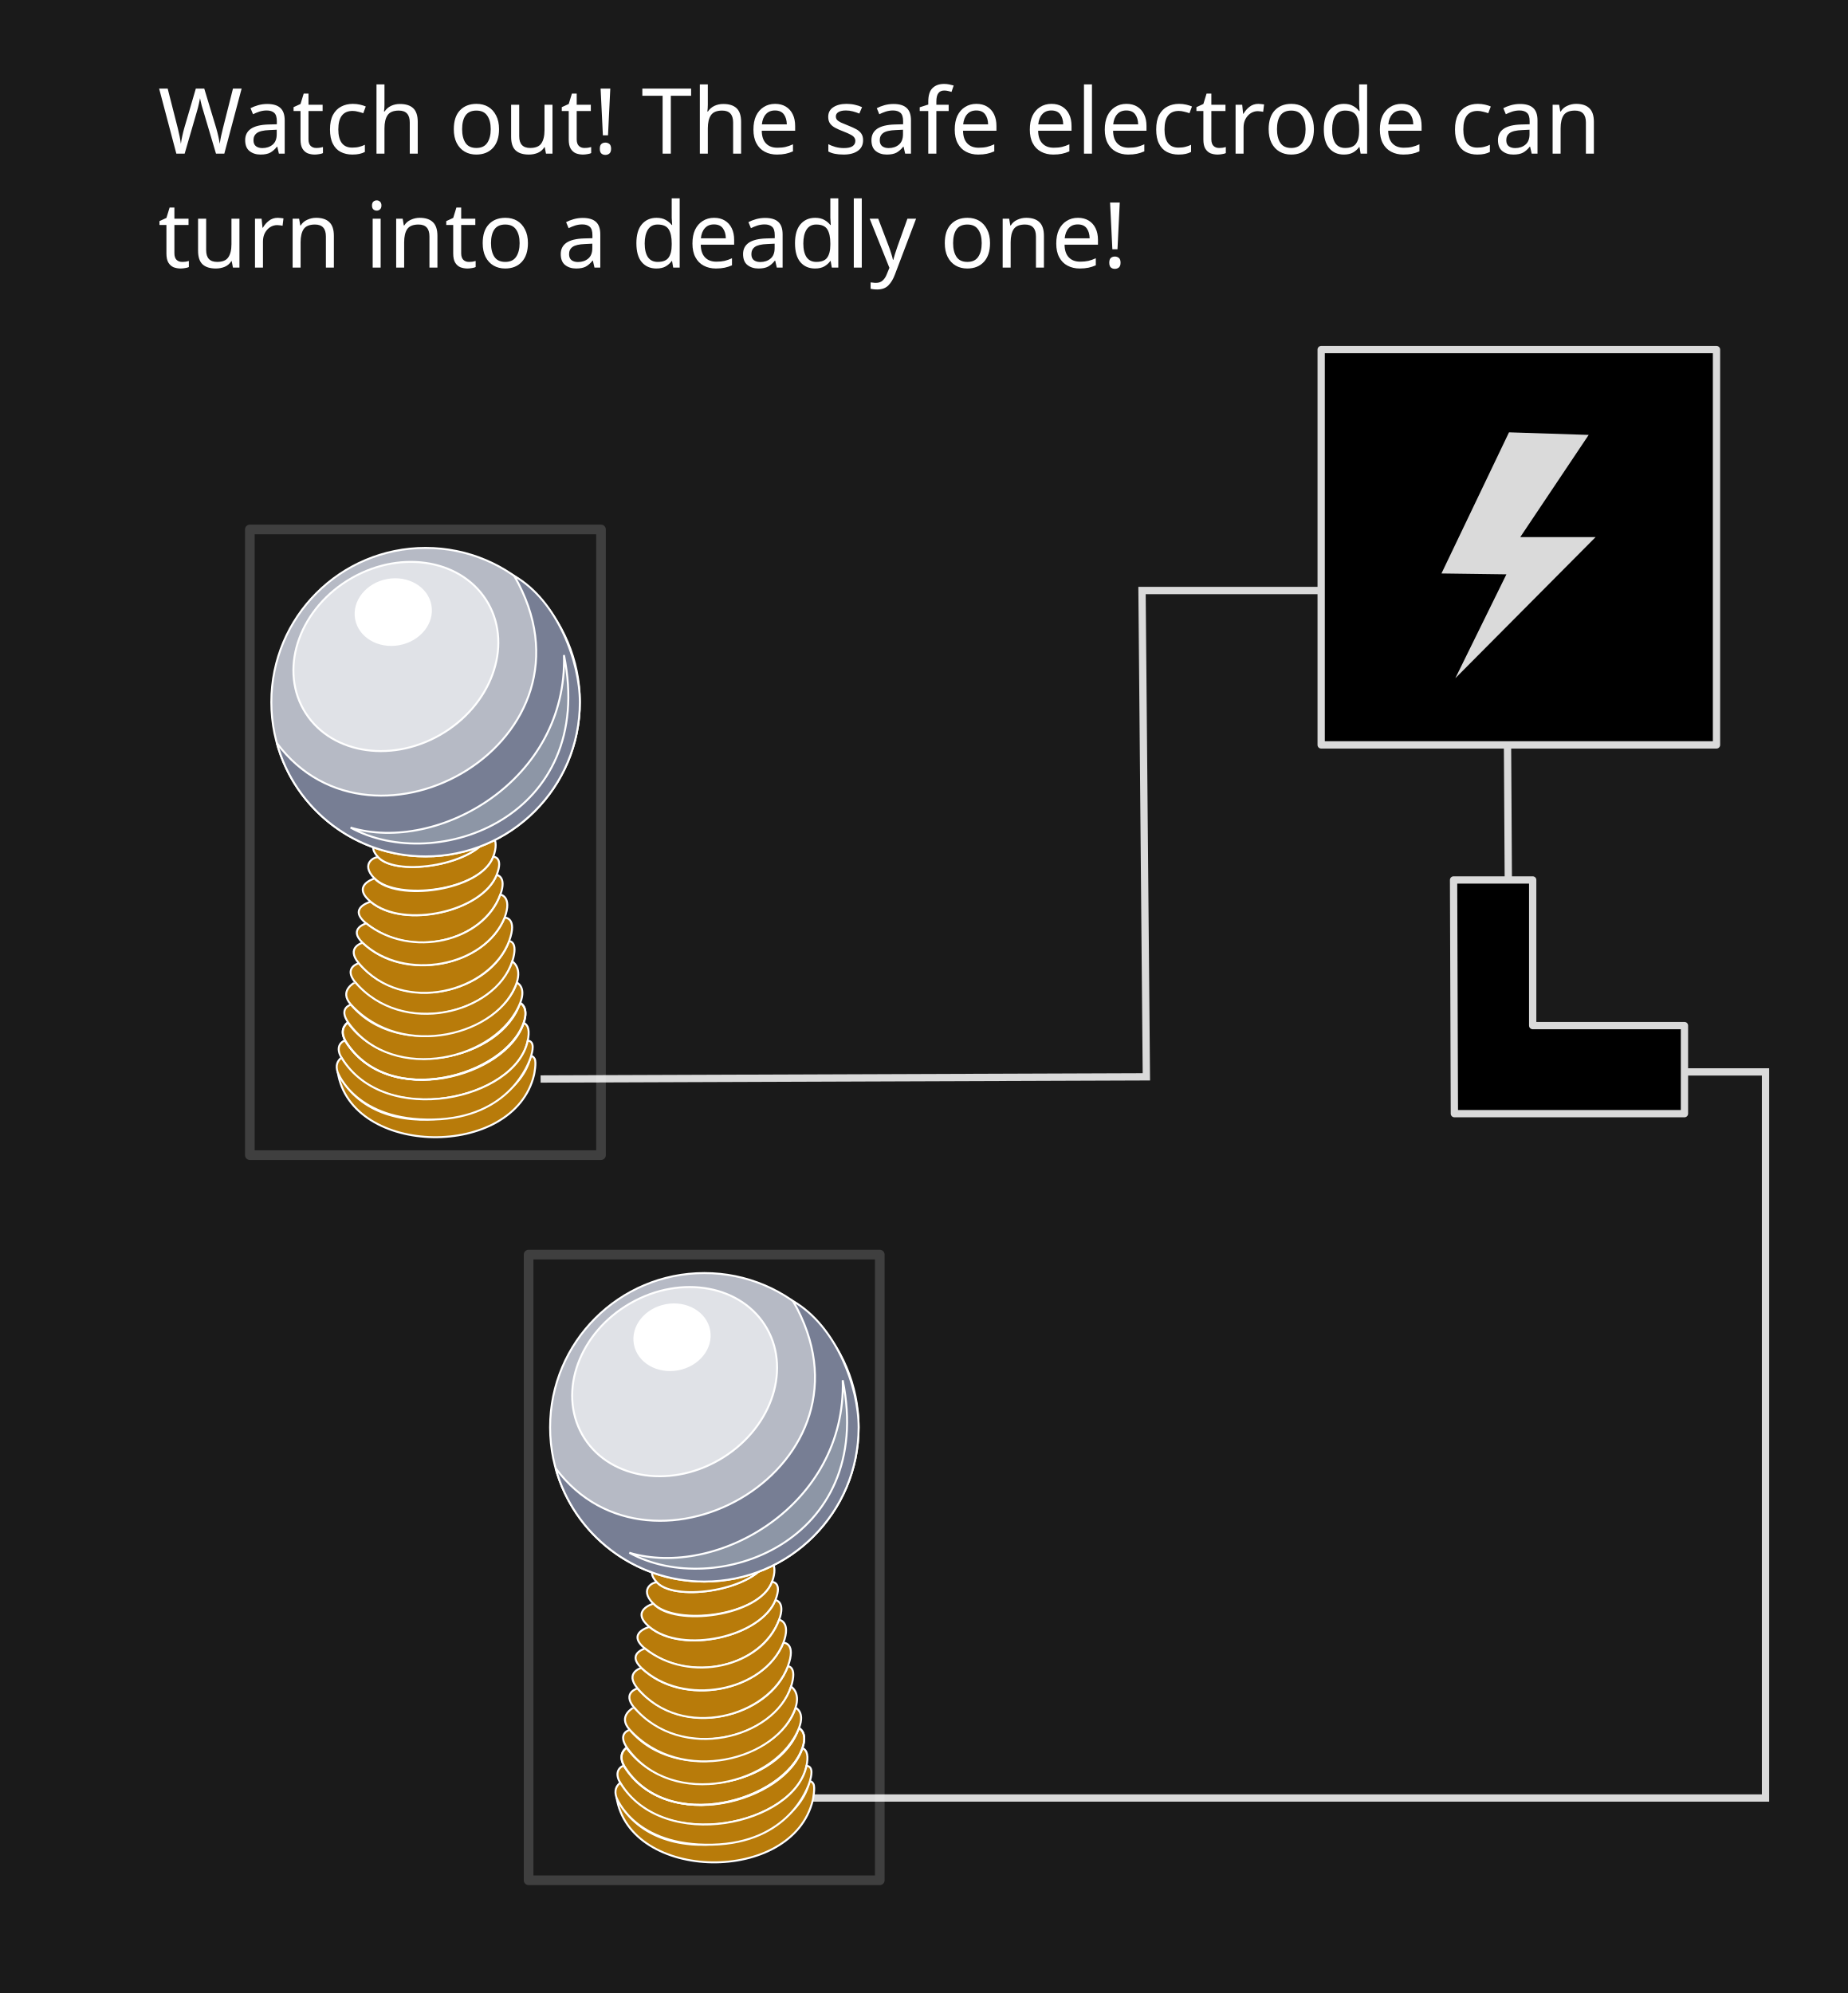
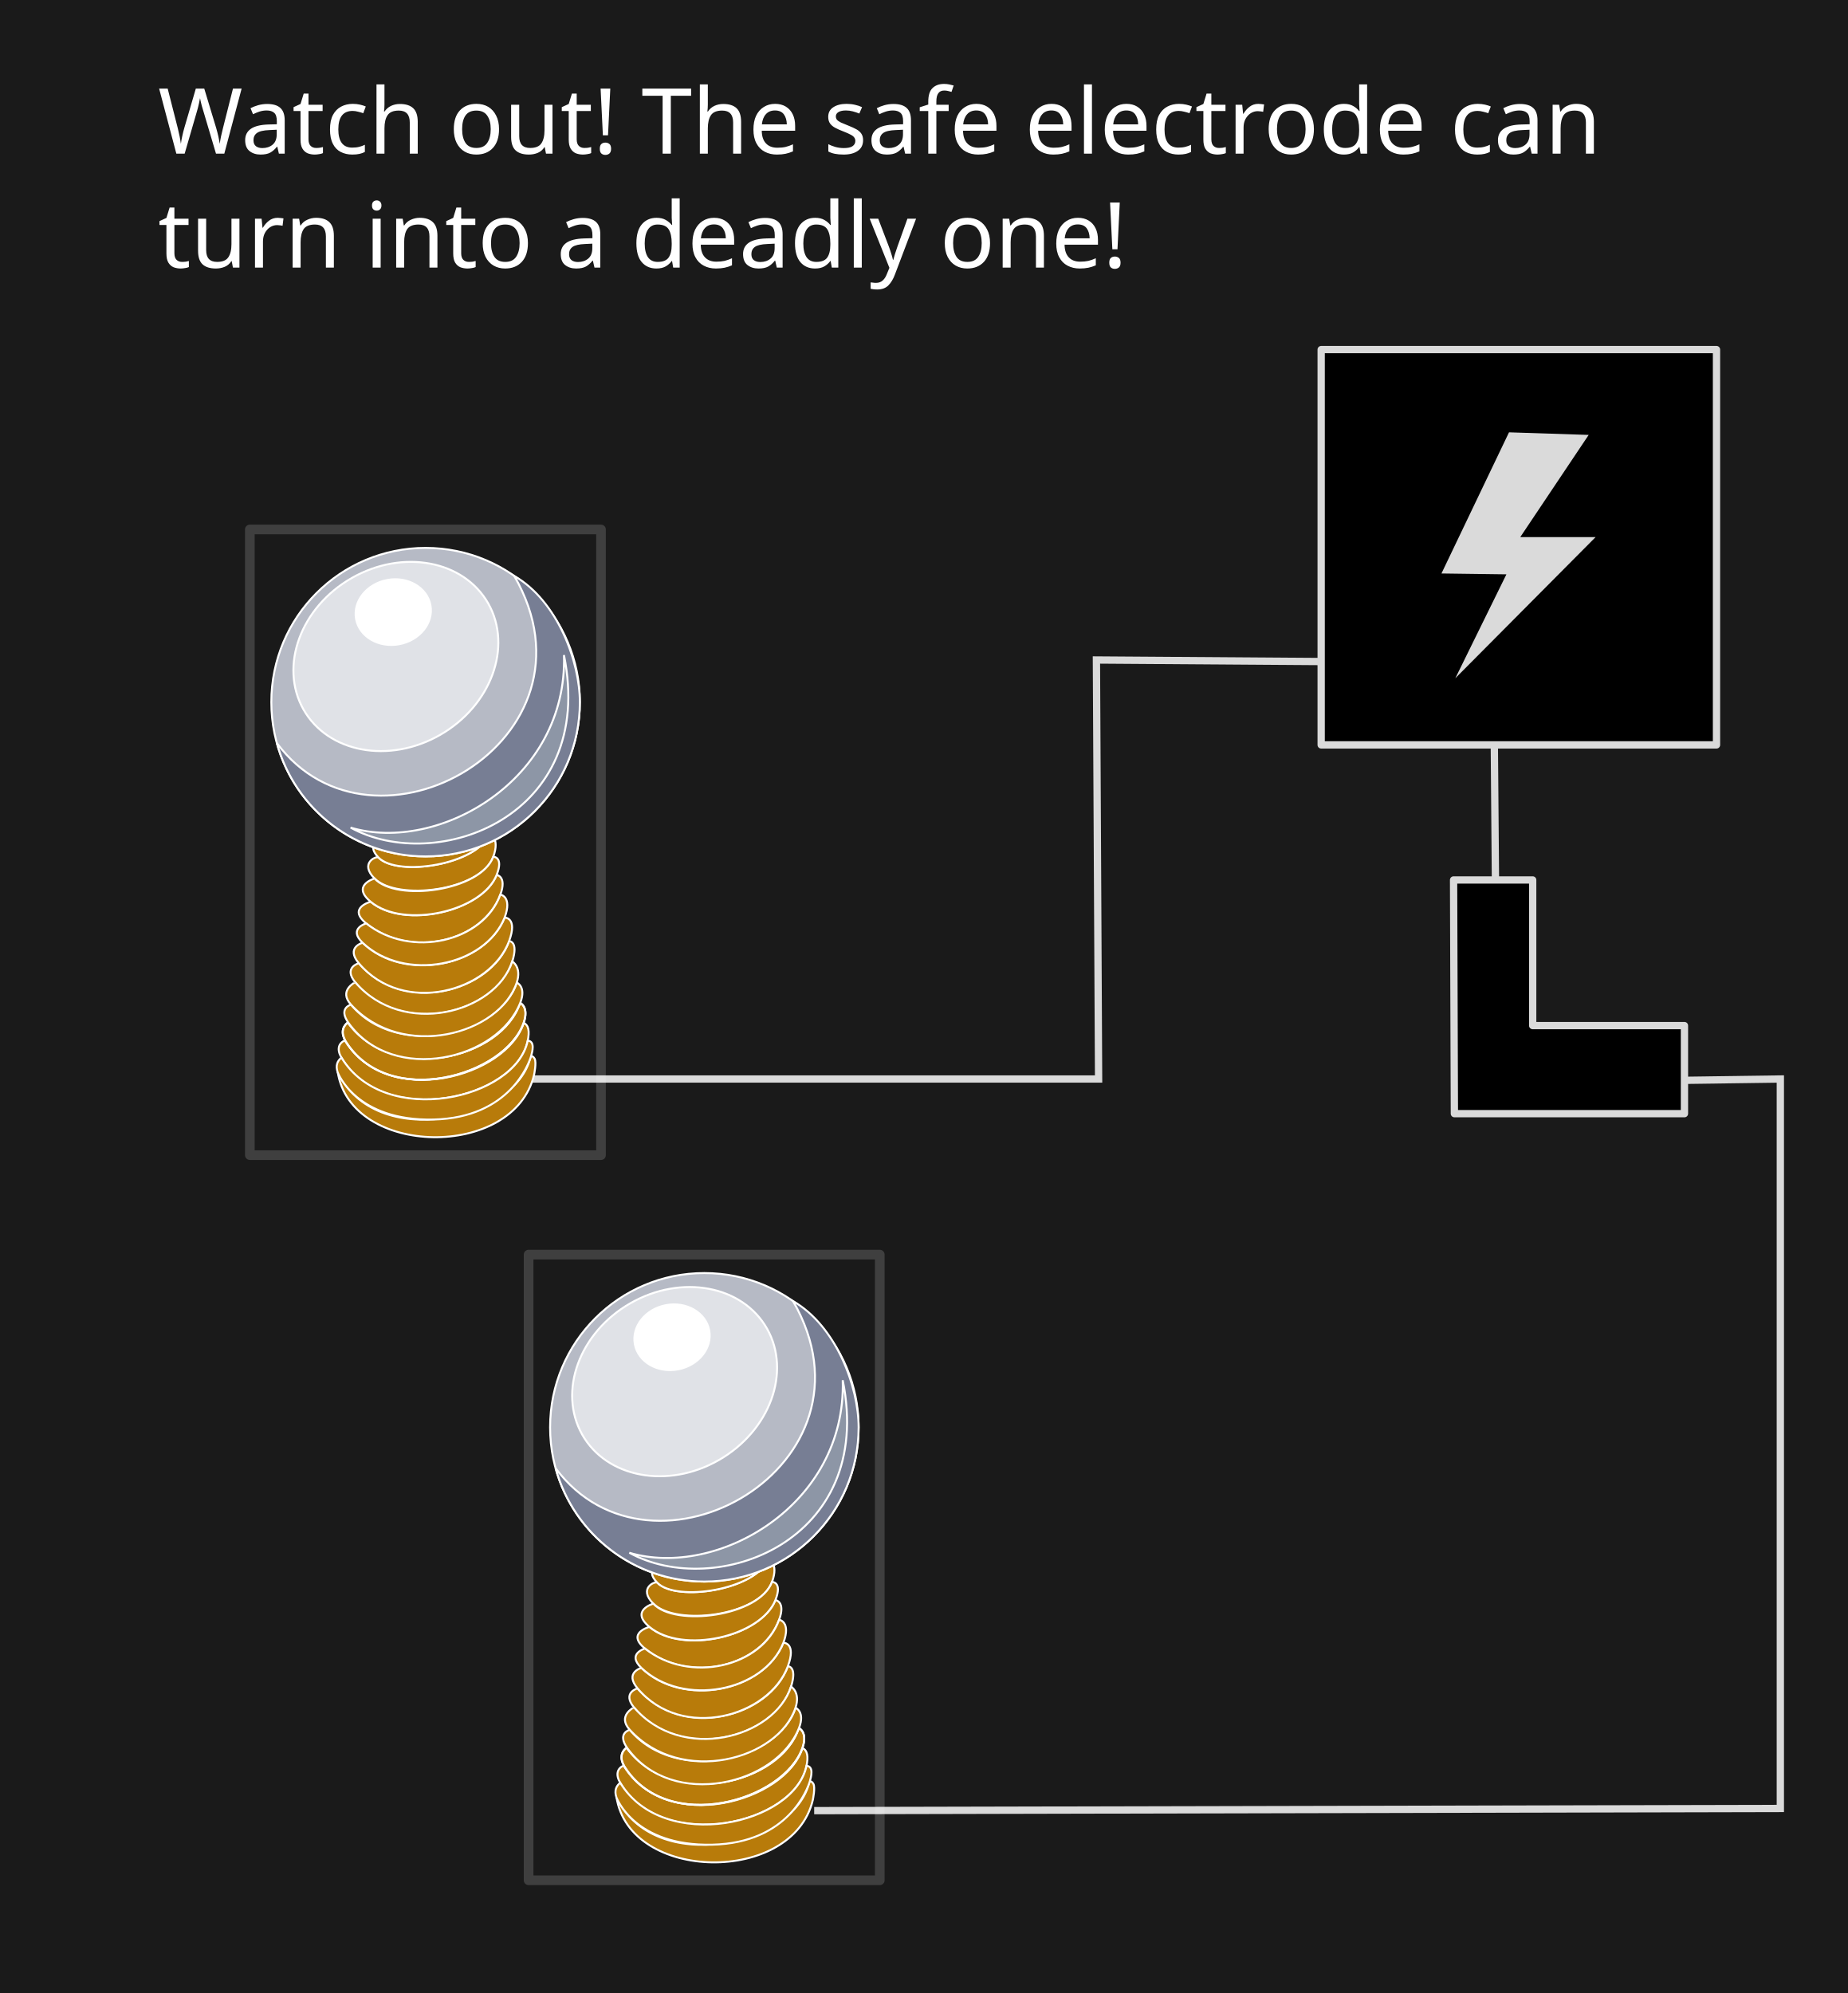
<svg xmlns="http://www.w3.org/2000/svg" width="253.385" height="273.296" viewBox="0 0 253.385 273.296" preserveAspectRation="xMidYMid meet" id="svg2" version="1.1">
  <defs id="defs4" />
  <g id="layer2">
    <rect style="color:#000000;clip-rule:nonzero;display:inline;overflow:visible;visibility:visible;opacity:1;isolation:auto;mix-blend-mode:normal;color-interpolation:sRGB;color-interpolation-filters:linearRGB;solid-color:#000000;solid-opacity:1;fill:#1a1a1a;fill-opacity:1;fill-rule:nonzero;stroke:none;stroke-width:1.459px;stroke-linecap:butt;stroke-linejoin:miter;stroke-miterlimit:4;stroke-dasharray:none;stroke-dashoffset:0;stroke-opacity:1;color-rendering:auto;image-rendering:auto;shape-rendering:auto;text-rendering:auto;enable-background:accumulate" id="rect4145" width="253.764" height="273.719" x="-0.094" y="-0.371" />
  </g>
  <g transform="translate(-40.68119,12.06823)" id="powerlines">
-     <path style="fill:none;fill-rule:evenodd;stroke:#dadada;stroke-width:1;stroke-linecap:butt;stroke-linejoin:round;stroke-miterlimit:4;stroke-dasharray:none;stroke-opacity:1" d="M 247.228,62.54 L 247.526,112.336" id="path4173" />
-     <path style="fill:none;fill-rule:evenodd;stroke:#dadada;stroke-width:1px;stroke-linecap:butt;stroke-linejoin:miter;stroke-opacity:1" d="M 268.245,134.921 L 282.77,134.921 L 282.77,234.49 L 146.779,234.49" id="path4255" />
-     <path style="fill:none;fill-rule:evenodd;stroke:#dadada;stroke-width:1px;stroke-linecap:butt;stroke-linejoin:miter;stroke-opacity:1" d="m 114.811,135.893 83.061,-0.298 -0.595,-66.687 30.962,0" id="path4214" />
+     <path style="fill:none;fill-rule:evenodd;stroke:#dadada;stroke-width:1px;stroke-linecap:butt;stroke-linejoin:miter;stroke-opacity:1" d="M 152.322,236.221 L 284.803,235.923 L 284.803,135.893 L 263.07,136.19" id="path4191" />
+     <path style="fill:none;fill-rule:evenodd;stroke:#dadada;stroke-width:1px;stroke-linecap:butt;stroke-linejoin:miter;stroke-opacity:1" d="M 245.803,116.244 L 245.505,80.519" id="path4193" />
+     <path style="fill:none;fill-rule:evenodd;stroke:#dadada;stroke-width:1px;stroke-linecap:butt;stroke-linejoin:miter;stroke-opacity:1" d="M 113.025,135.893 L 191.322,135.893 L 191.024,78.435 L 233.299,78.732" id="path4195" />
  </g>
  <g transform="translate(120.5585,34.16972)" id="generators">
    <rect style="opacity:1;fill:#000000;fill-opacity:1;stroke:#dadada;stroke-width:1;stroke-linejoin:round;stroke-miterlimit:4;stroke-dasharray:none;stroke-dashoffset:0;stroke-opacity:1" id="rect4210" width="54.209" height="54.209" x="60.602" y="13.769" />
  </g>
  <g id="switches">
    <path style="fill:#000000;fill-opacity:1;fill-rule:evenodd;stroke:#dadada;stroke-width:1;stroke-linecap:butt;stroke-linejoin:round;stroke-miterlimit:4;stroke-dasharray:none;stroke-opacity:1" d="M 199.316,120.667 L 210.164,120.667 L 210.164,140.637 L 230.974,140.637 L 230.974,152.714 L 199.427,152.714 Z" id="path4234" />
  </g>
  <g id="layer1" style="display:inline">
    <g transform="matrix(0.4067321,0,0,0.4067321,-51.91857,19.10698)" id="g4243-6" style="stroke:#ffffff;stroke-width:0.661;stroke-miterlimit:4;stroke-dasharray:none;stroke-opacity:1">
-       <path id="path4245-3" d="m 241.495,314.36 c 12.637,27.178 60.537,16.32 65.003,-5.122 0,0 0.677,-0.508 1.376,0.698 0.719,1.228 -0.17,5.419 -0.17,5.419 -6.773,28.723 -61.891,27.792 -66.209,-0.995 z" style="fill:#b87b0a;fill-opacity:1;fill-rule:evenodd;stroke:#ffffff;stroke-width:0.661;stroke-linecap:butt;stroke-linejoin:miter;stroke-miterlimit:4;stroke-dasharray:none;stroke-opacity:1" />
-       <path id="path4247-5" d="m 305.566,303.904 c 0.614,-3.027 0.403,-5.27 -1.397,-6.011 -5.609,18.055 -45.762,29.463 -60.24,5.884 -2.158,0.953 -2.815,3.048 -1.164,5.842 14.351,24.172 58.801,13.927 62.801,-5.715 z" style="fill:#b87b0a;fill-opacity:1;fill-rule:evenodd;stroke:#ffffff;stroke-width:0.661;stroke-linecap:butt;stroke-linejoin:miter;stroke-miterlimit:4;stroke-dasharray:none;stroke-opacity:1" />
-       <path id="path4249-3" d="m 243.993,303.819 c 14.414,23.537 53.996,11.938 60.219,-5.99 1.862,-5.397 -1.249,-6.71 -1.249,-6.71 -6.117,18.881 -42.608,27.623 -58.06,6.647 0,0 -3.132,1.968 -0.931,5.948 z" style="fill:#b87b0a;fill-opacity:1;fill-rule:evenodd;stroke:#ffffff;stroke-width:0.661;stroke-miterlimit:4;stroke-dasharray:none;stroke-opacity:1" />
-       <path id="path4251-55" d="m 243.993,303.819 c 14.414,23.537 53.996,11.938 60.219,-5.99 1.862,-5.397 -1.249,-6.71 -1.249,-6.71 -6.117,18.881 -42.608,27.623 -58.06,6.647 0,0 -3.132,1.968 -0.931,5.948" style="fill:none;stroke:#ffffff;stroke-width:0.661;stroke-linecap:butt;stroke-linejoin:miter;stroke-miterlimit:4;stroke-dasharray:none;stroke-opacity:1" />
-       <path id="path4253-0" d="m 253.92,249.21 c 7.684,7.662 35.771,4.212 40.026,-7.345 2.392,-6.519 -1.291,-7.705 -1.291,-7.705 -4.043,10.372 -30.903,14.605 -37.401,7.98 -0.72,-0.635 -6.541,1.863 -1.334,7.07 z" style="fill:#b87b0a;fill-opacity:1;fill-rule:evenodd;stroke:#ffffff;stroke-width:0.661;stroke-linecap:butt;stroke-linejoin:miter;stroke-miterlimit:4;stroke-dasharray:none;stroke-opacity:1" />
-       <path id="path4255-3" d="m 245.983,291.733 c 15.726,18.796 50.418,10.012 55.879,-7.45 0,0 3.281,1.375 1.207,6.752 -7.409,19.176 -42.693,27.876 -57.87,6.942 -3.704,-5.122 0.784,-6.244 0.784,-6.244 z" style="fill:#b87b0a;fill-opacity:1;fill-rule:evenodd;stroke:#ffffff;stroke-width:0.661;stroke-linecap:butt;stroke-linejoin:miter;stroke-miterlimit:4;stroke-dasharray:none;stroke-opacity:1" />
-       <path id="path4257-3" d="m 247.358,284.134 c 15.473,18.966 47.519,10.563 53.001,-6.963 2.181,-6.922 -1.079,-6.858 -1.079,-6.858 -6.138,17.018 -35.369,25.167 -50.673,7.45 0,0 -5.27,1.418 -1.249,6.371 z" style="fill:#b87b0a;fill-opacity:1;fill-rule:evenodd;stroke:#ffffff;stroke-width:0.661;stroke-linecap:butt;stroke-linejoin:miter;stroke-miterlimit:4;stroke-dasharray:none;stroke-opacity:1" />
-       <path id="path4259-41" d="m 251.105,264.344 c 14.986,12.17 39.37,6.138 45.233,-9.716 2.265,-6.159 -1.249,-6.646 -1.249,-6.646 -4.847,12.319 -31.305,18.479 -42.481,9.059 0,0 -7.938,2.075 -1.503,7.303 z" style="fill:#b87b0a;fill-opacity:1;fill-rule:evenodd;stroke:#ffffff;stroke-width:0.661;stroke-linecap:butt;stroke-linejoin:miter;stroke-miterlimit:4;stroke-dasharray:none;stroke-opacity:1" />
-       <path id="path4261-4" d="m 292.655,234.16 c -4.043,10.372 -30.924,14.626 -37.401,7.98 -4.657,-4.762 1.164,-6.308 1.164,-6.308 6.731,9.314 30.903,5.017 36.237,-1.672 z" style="fill:#b87b0a;fill-opacity:1;fill-rule:evenodd;stroke:#ffffff;stroke-width:0.661;stroke-linecap:butt;stroke-linejoin:miter;stroke-miterlimit:4;stroke-dasharray:none;stroke-opacity:1" />
-       <path id="path4263-5" d="m 242.765,309.598 c 14.648,24.024 58.759,14.033 62.801,-5.715 2.583,0.169 1.503,3.873 1.143,5.165 -0.677,2.37 -7.154,20.848 -32.935,21.42 -26.098,0.571 -32.13,-15.621 -32.279,-15.896 -0.783,-2.329 -0.127,-3.874 1.27,-4.974 z" style="fill:#b87b0a;fill-opacity:1;fill-rule:evenodd;stroke:#ffffff;stroke-width:0.661;stroke-linecap:butt;stroke-linejoin:miter;stroke-miterlimit:4;stroke-dasharray:none;stroke-opacity:1" />
-       <path id="path4265-2" d="m 301.862,284.283 c 1.736,-5.229 -1.503,-7.112 -1.503,-7.112 -5.736,17.441 -36.914,25.738 -52.979,6.985 0.021,0.042 -5.736,2.836 -1.397,7.577 17.42,19.071 50.101,10.033 55.879,-7.45 z" style="fill:#b87b0a;fill-opacity:1;fill-rule:evenodd;stroke:#ffffff;stroke-width:0.661;stroke-linecap:butt;stroke-linejoin:miter;stroke-miterlimit:4;stroke-dasharray:none;stroke-opacity:1" />
-       <path id="path4267-3" d="m 248.607,277.763 c 15.092,17.907 44.365,9.504 50.673,-7.45 2.963,-8.001 -1.503,-7.938 -1.503,-7.938 -6.689,16.552 -33.866,21.971 -47.879,8.488 0,0 -5.799,1.566 -1.291,6.9 z" style="fill:#b87b0a;fill-opacity:1;fill-rule:evenodd;stroke:#ffffff;stroke-width:0.661;stroke-linecap:butt;stroke-linejoin:miter;stroke-miterlimit:4;stroke-dasharray:none;stroke-opacity:1" />
-       <path id="path4269-7" d="m 251.105,264.344 c 15.113,12.001 39.475,6.181 45.233,-9.716 0,0 4.106,0.593 1.439,7.747 -6.689,16.552 -33.76,21.865 -47.879,8.488 -5.037,-4.762 1.207,-6.519 1.207,-6.519 z" style="fill:#b87b0a;fill-opacity:1;fill-rule:evenodd;stroke:#ffffff;stroke-width:0.661;stroke-linecap:butt;stroke-linejoin:miter;stroke-miterlimit:4;stroke-dasharray:none;stroke-opacity:1" />
-       <path id="path4271-5" d="m 252.608,257.041 c 11.26,9.335 37.613,3.26 42.481,-9.059 2.434,-6.159 -1.143,-6.117 -1.143,-6.117 -4.233,11.557 -32.681,15.346 -40.026,7.345 0,0 -7.98,2.286 -1.312,7.831 z" style="fill:#b87b0a;fill-opacity:1;fill-rule:evenodd;stroke:#ffffff;stroke-width:0.661;stroke-linecap:butt;stroke-linejoin:miter;stroke-miterlimit:4;stroke-dasharray:none;stroke-opacity:1" />
-       <path id="path4273-3" d="m 323.134,189.753 c 0,28.723 -23.283,52.006 -52.005,52.006 -28.723,0 -52.007,-23.283 -52.007,-52.006 0,-28.723 23.284,-52.006 52.007,-52.006 28.722,0 52.005,23.283 52.005,52.006 z" style="fill:#b6bac5;fill-opacity:1;fill-rule:nonzero;stroke:#ffffff;stroke-width:0.661;stroke-linecap:butt;stroke-linejoin:miter;stroke-miterlimit:4;stroke-dasharray:none;stroke-opacity:1" />
-       <path id="path4275-7" d="m 275.997,200.802 c -17.209,9.842 -37.825,5.99 -46.059,-8.615 -8.212,-14.605 -0.931,-34.438 16.277,-44.28 17.209,-9.843 37.825,-5.99 46.059,8.615 8.212,14.604 0.931,34.438 -16.277,44.28 z" style="fill:#e0e2e7;fill-opacity:1;fill-rule:nonzero;stroke:#ffffff;stroke-width:0.661;stroke-linecap:butt;stroke-linejoin:miter;stroke-miterlimit:4;stroke-dasharray:none;stroke-opacity:1" />
-       <path id="path4277-3" d="m 262.239,170.216 c -6.901,1.291 -13.42,-2.497 -14.542,-8.487 -1.122,-5.969 3.598,-11.875 10.52,-13.166 6.9,-1.291 13.42,2.519 14.541,8.488 1.122,5.99 -3.598,11.874 -10.519,13.165 z" style="fill:#ffffff;fill-opacity:1;fill-rule:nonzero;stroke:#ffffff;stroke-width:0.661;stroke-linecap:butt;stroke-linejoin:miter;stroke-miterlimit:4;stroke-dasharray:none;stroke-opacity:1" />
-       <path id="path4279-2" d="m 301.037,147.208 c 31.834,55.372 -47.434,100.245 -80.052,56.345 6.202,22.564 26.733,38.206 50.144,38.206 28.722,0 52.005,-23.283 52.005,-52.006 0,-13.504 -7.471,-34.099 -22.097,-42.545 z" style="fill:#777e94;fill-opacity:1;fill-rule:evenodd;stroke:#ffffff;stroke-width:0.661;stroke-linecap:butt;stroke-linejoin:miter;stroke-miterlimit:4;stroke-dasharray:none;stroke-opacity:1" />
-       <path id="path4281-5" d="m 317.779,173.878 c 1.27,42.206 -42.438,66.971 -71.945,58.166 28.935,15.938 83.015,-3.556 71.945,-58.166 z" style="fill:#8d96a6;fill-opacity:1;fill-rule:evenodd;stroke:#ffffff;stroke-width:0.661;stroke-linecap:butt;stroke-linejoin:miter;stroke-miterlimit:4;stroke-dasharray:none;stroke-opacity:1" />
+       <path id="path4245-3" d="M 241.495,314.36 C 254.132,341.538 302.032,330.68 306.498,309.238 C 306.498,309.238 307.175,308.73 307.874,309.936 C 308.593,311.164 307.704,315.355 307.704,315.355 C 300.931,344.078 245.813,343.147 241.495,314.36 Z" style="fill:#b87b0a;fill-opacity:1;fill-rule:evenodd;stroke:#ffffff;stroke-width:0.661;stroke-linecap:butt;stroke-linejoin:miter;stroke-miterlimit:4;stroke-dasharray:none;stroke-opacity:1" />
+       <path id="path4247-5" d="M 305.566,303.904 C 306.18,300.877 305.969,298.634 304.169,297.893 C 298.56,315.948 258.407,327.356 243.929,303.777 C 241.771,304.73 241.114,306.825 242.765,309.619 C 257.116,333.791 301.566,323.546 305.566,303.904 Z" style="fill:#b87b0a;fill-opacity:1;fill-rule:evenodd;stroke:#ffffff;stroke-width:0.661;stroke-linecap:butt;stroke-linejoin:miter;stroke-miterlimit:4;stroke-dasharray:none;stroke-opacity:1" />
+       <path id="path4249-3" d="M 243.993,303.819 C 258.407,327.356 297.989,315.757 304.212,297.829 C 306.074,292.432 302.963,291.119 302.963,291.119 C 296.846,310 260.355,318.742 244.903,297.766 C 244.903,297.766 241.771,299.734 243.972,303.714 Z" style="fill:#b87b0a;fill-opacity:1;fill-rule:evenodd;stroke:#ffffff;stroke-width:0.661;stroke-miterlimit:4;stroke-dasharray:none;stroke-opacity:1" />
+       <path id="path4251-55" d="M 243.993,303.819 C 258.407,327.356 297.989,315.757 304.212,297.829 C 306.074,292.432 302.963,291.119 302.963,291.119 C 296.846,310 260.355,318.742 244.903,297.766 C 244.903,297.766 241.771,299.734 243.972,303.714" style="fill:none;stroke:#ffffff;stroke-width:0.661;stroke-linecap:butt;stroke-linejoin:miter;stroke-miterlimit:4;stroke-dasharray:none;stroke-opacity:1" />
+       <path id="path4253-0" d="M 253.92,249.21 C 261.604,256.872 289.691,253.422 293.946,241.865 C 296.338,235.346 292.655,234.16 292.655,234.16 C 288.612,244.532 261.752,248.765 255.254,242.14 C 254.534,241.505 248.713,244.003 253.92,249.21 Z" style="fill:#b87b0a;fill-opacity:1;fill-rule:evenodd;stroke:#ffffff;stroke-width:0.661;stroke-linecap:butt;stroke-linejoin:miter;stroke-miterlimit:4;stroke-dasharray:none;stroke-opacity:1" />
+       <path id="path4255-3" d="M 245.983,291.733 C 261.709,310.529 296.401,301.745 301.862,284.283 C 301.862,284.283 305.143,285.658 303.069,291.035 C 295.66,310.211 260.376,318.911 245.199,297.977 C 241.495,292.855 245.983,291.733 245.983,291.733 Z" style="fill:#b87b0a;fill-opacity:1;fill-rule:evenodd;stroke:#ffffff;stroke-width:0.661;stroke-linecap:butt;stroke-linejoin:miter;stroke-miterlimit:4;stroke-dasharray:none;stroke-opacity:1" />
+       <path id="path4257-3" d="M 247.358,284.134 C 262.831,303.1 294.877,294.697 300.359,277.171 C 302.54,270.249 299.28,270.313 299.28,270.313 C 293.142,287.331 263.911,295.48 248.607,277.763 C 248.607,277.763 243.337,279.181 247.358,284.134 Z" style="fill:#b87b0a;fill-opacity:1;fill-rule:evenodd;stroke:#ffffff;stroke-width:0.661;stroke-linecap:butt;stroke-linejoin:miter;stroke-miterlimit:4;stroke-dasharray:none;stroke-opacity:1" />
+       <path id="path4259-41" d="M 251.105,264.344 C 266.091,276.514 290.475,270.482 296.338,254.628 C 298.603,248.469 295.089,247.982 295.089,247.982 C 290.242,260.301 263.784,266.461 252.608,257.041 C 252.608,257.041 244.67,259.116 251.105,264.344 Z" style="fill:#b87b0a;fill-opacity:1;fill-rule:evenodd;stroke:#ffffff;stroke-width:0.661;stroke-linecap:butt;stroke-linejoin:miter;stroke-miterlimit:4;stroke-dasharray:none;stroke-opacity:1" />
+       <path id="path4261-4" d="M 292.655,234.16 C 288.612,244.532 261.731,248.786 255.254,242.14 C 250.597,237.378 256.418,235.832 256.418,235.832 C 263.149,245.146 287.321,240.849 292.655,234.16 Z" style="fill:#b87b0a;fill-opacity:1;fill-rule:evenodd;stroke:#ffffff;stroke-width:0.661;stroke-linecap:butt;stroke-linejoin:miter;stroke-miterlimit:4;stroke-dasharray:none;stroke-opacity:1" />
+       <path id="path4263-5" d="M 242.765,309.598 C 257.413,333.622 301.524,323.631 305.566,303.883 C 308.149,304.052 307.069,307.756 306.709,309.048 C 306.032,311.418 299.555,329.896 273.774,330.468 C 247.676,331.039 241.644,314.847 241.495,314.572 C 240.712,312.243 241.368,310.698 242.765,309.598 Z" style="fill:#b87b0a;fill-opacity:1;fill-rule:evenodd;stroke:#ffffff;stroke-width:0.661;stroke-linecap:butt;stroke-linejoin:miter;stroke-miterlimit:4;stroke-dasharray:none;stroke-opacity:1" />
+       <path id="path4265-2" d="M 301.862,284.283 C 303.598,279.054 300.359,277.171 300.359,277.171 C 294.623,294.612 263.445,302.909 247.38,284.156 C 247.401,284.198 241.644,286.992 245.983,291.733 C 263.403,310.804 296.084,301.766 301.862,284.283 Z" style="fill:#b87b0a;fill-opacity:1;fill-rule:evenodd;stroke:#ffffff;stroke-width:0.661;stroke-linecap:butt;stroke-linejoin:miter;stroke-miterlimit:4;stroke-dasharray:none;stroke-opacity:1" />
+       <path id="path4267-3" d="M 248.607,277.763 C 263.699,295.67 292.972,287.267 299.28,270.313 C 302.243,262.312 297.777,262.375 297.777,262.375 C 291.088,278.927 263.911,284.346 249.898,270.863 C 249.898,270.863 244.099,272.429 248.607,277.763 Z" style="fill:#b87b0a;fill-opacity:1;fill-rule:evenodd;stroke:#ffffff;stroke-width:0.661;stroke-linecap:butt;stroke-linejoin:miter;stroke-miterlimit:4;stroke-dasharray:none;stroke-opacity:1" />
+       <path id="path4269-7" d="M 251.105,264.344 C 266.218,276.345 290.58,270.525 296.338,254.628 C 296.338,254.628 300.444,255.221 297.777,262.375 C 291.088,278.927 264.017,284.24 249.898,270.863 C 244.861,266.101 251.105,264.344 251.105,264.344 Z" style="fill:#b87b0a;fill-opacity:1;fill-rule:evenodd;stroke:#ffffff;stroke-width:0.661;stroke-linecap:butt;stroke-linejoin:miter;stroke-miterlimit:4;stroke-dasharray:none;stroke-opacity:1" />
+       <path id="path4271-5" d="M 252.608,257.041 C 263.868,266.376 290.221,260.301 295.089,247.982 C 297.523,241.823 293.946,241.865 293.946,241.865 C 289.713,253.422 261.265,257.211 253.92,249.21 C 253.92,249.21 245.94,251.496 252.608,257.041 Z" style="fill:#b87b0a;fill-opacity:1;fill-rule:evenodd;stroke:#ffffff;stroke-width:0.661;stroke-linecap:butt;stroke-linejoin:miter;stroke-miterlimit:4;stroke-dasharray:none;stroke-opacity:1" />
+       <path id="path4273-3" d="M 323.134,189.753 C 323.134,218.476 299.851,241.759 271.129,241.759 C 242.406,241.759 219.122,218.476 219.122,189.753 C 219.122,161.03 242.406,137.747 271.129,137.747 C 299.851,137.747 323.134,161.03 323.134,189.753 Z" style="fill:#b6bac5;fill-opacity:1;fill-rule:nonzero;stroke:#ffffff;stroke-width:0.661;stroke-linecap:butt;stroke-linejoin:miter;stroke-miterlimit:4;stroke-dasharray:none;stroke-opacity:1" />
+       <path id="path4275-7" d="M 275.997,200.802 C 258.788,210.644 238.172,206.792 229.938,192.187 C 221.726,177.582 229.007,157.749 246.215,147.907 C 263.424,138.064 284.04,141.917 292.274,156.522 C 300.486,171.126 293.205,190.96 275.997,200.802 Z" style="fill:#e0e2e7;fill-opacity:1;fill-rule:nonzero;stroke:#ffffff;stroke-width:0.661;stroke-linecap:butt;stroke-linejoin:miter;stroke-miterlimit:4;stroke-dasharray:none;stroke-opacity:1" />
+       <path id="path4277-3" d="M 262.239,170.216 C 255.338,171.507 248.819,167.719 247.697,161.729 C 246.575,155.76 251.295,149.854 258.217,148.563 C 265.117,147.272 271.637,151.082 272.758,157.051 C 273.88,163.041 269.16,168.925 262.239,170.216 Z" style="fill:#ffffff;fill-opacity:1;fill-rule:nonzero;stroke:#ffffff;stroke-width:0.661;stroke-linecap:butt;stroke-linejoin:miter;stroke-miterlimit:4;stroke-dasharray:none;stroke-opacity:1" />
+       <path id="path4279-2" d="M 301.037,147.208 C 332.871,202.58 253.603,247.453 220.985,203.553 C 227.187,226.117 247.718,241.759 271.129,241.759 C 299.851,241.759 323.134,218.476 323.134,189.753 C 323.134,176.249 315.663,155.654 301.037,147.208 Z" style="fill:#777e94;fill-opacity:1;fill-rule:evenodd;stroke:#ffffff;stroke-width:0.661;stroke-linecap:butt;stroke-linejoin:miter;stroke-miterlimit:4;stroke-dasharray:none;stroke-opacity:1" />
+       <path id="path4281-5" d="M 317.779,173.878 C 319.049,216.084 275.341,240.849 245.834,232.044 C 274.769,247.982 328.849,228.488 317.779,173.878 Z" style="fill:#8d96a6;fill-opacity:1;fill-rule:evenodd;stroke:#ffffff;stroke-width:0.661;stroke-linecap:butt;stroke-linejoin:miter;stroke-miterlimit:4;stroke-dasharray:none;stroke-opacity:1" />
    </g>
-     <path style="fill:#dadada;fill-opacity:1;fill-rule:evenodd;stroke:none;stroke-width:1;stroke-linecap:butt;stroke-linejoin:miter;stroke-miterlimit:4;stroke-dasharray:none;stroke-opacity:1" d="m 206.917,59.283 10.925,0.356 -9.381,14.012 10.331,0 -19.238,19.356 7.007,-14.25 -8.907,-0.119 z" id="path4212" />
+     <path style="fill:#dadada;fill-opacity:1;fill-rule:evenodd;stroke:none;stroke-width:1;stroke-linecap:butt;stroke-linejoin:miter;stroke-miterlimit:4;stroke-dasharray:none;stroke-opacity:1" d="M 206.917,59.283 L 217.842,59.639 L 208.461,73.651 L 218.792,73.651 L 199.554,93.007 L 206.561,78.758 L 197.654,78.639 Z" id="path4212" />
    <g style="stroke:#ffffff;stroke-width:0.661;stroke-miterlimit:4;stroke-dasharray:none;stroke-opacity:1" id="g4213" transform="matrix(0.4067321,0,0,0.4067321,-13.69425,118.5461)">
-       <path style="fill:#b87b0a;fill-opacity:1;fill-rule:evenodd;stroke:#ffffff;stroke-width:0.661;stroke-linecap:butt;stroke-linejoin:miter;stroke-miterlimit:4;stroke-dasharray:none;stroke-opacity:1" d="m 241.495,314.36 c 12.637,27.178 60.537,16.32 65.003,-5.122 0,0 0.677,-0.508 1.376,0.698 0.719,1.228 -0.17,5.419 -0.17,5.419 -6.773,28.723 -61.891,27.792 -66.209,-0.995 z" id="path4215" />
-       <path style="fill:#b87b0a;fill-opacity:1;fill-rule:evenodd;stroke:#ffffff;stroke-width:0.661;stroke-linecap:butt;stroke-linejoin:miter;stroke-miterlimit:4;stroke-dasharray:none;stroke-opacity:1" d="m 305.566,303.904 c 0.614,-3.027 0.403,-5.27 -1.397,-6.011 -5.609,18.055 -45.762,29.463 -60.24,5.884 -2.158,0.953 -2.815,3.048 -1.164,5.842 14.351,24.172 58.801,13.927 62.801,-5.715 z" id="path4217" />
-       <path style="fill:#b87b0a;fill-opacity:1;fill-rule:evenodd;stroke:#ffffff;stroke-width:0.661;stroke-miterlimit:4;stroke-dasharray:none;stroke-opacity:1" d="m 243.993,303.819 c 14.414,23.537 53.996,11.938 60.219,-5.99 1.862,-5.397 -1.249,-6.71 -1.249,-6.71 -6.117,18.881 -42.608,27.623 -58.06,6.647 0,0 -3.132,1.968 -0.931,5.948 z" id="path4219" />
-       <path style="fill:none;stroke:#ffffff;stroke-width:0.661;stroke-linecap:butt;stroke-linejoin:miter;stroke-miterlimit:4;stroke-dasharray:none;stroke-opacity:1" d="m 243.993,303.819 c 14.414,23.537 53.996,11.938 60.219,-5.99 1.862,-5.397 -1.249,-6.71 -1.249,-6.71 -6.117,18.881 -42.608,27.623 -58.06,6.647 0,0 -3.132,1.968 -0.931,5.948" id="path4221" />
-       <path style="fill:#b87b0a;fill-opacity:1;fill-rule:evenodd;stroke:#ffffff;stroke-width:0.661;stroke-linecap:butt;stroke-linejoin:miter;stroke-miterlimit:4;stroke-dasharray:none;stroke-opacity:1" d="m 253.92,249.21 c 7.684,7.662 35.771,4.212 40.026,-7.345 2.392,-6.519 -1.291,-7.705 -1.291,-7.705 -4.043,10.372 -30.903,14.605 -37.401,7.98 -0.72,-0.635 -6.541,1.863 -1.334,7.07 z" id="path4223" />
-       <path style="fill:#b87b0a;fill-opacity:1;fill-rule:evenodd;stroke:#ffffff;stroke-width:0.661;stroke-linecap:butt;stroke-linejoin:miter;stroke-miterlimit:4;stroke-dasharray:none;stroke-opacity:1" d="m 245.983,291.733 c 15.726,18.796 50.418,10.012 55.879,-7.45 0,0 3.281,1.375 1.207,6.752 -7.409,19.176 -42.693,27.876 -57.87,6.942 -3.704,-5.122 0.784,-6.244 0.784,-6.244 z" id="path4225" />
-       <path style="fill:#b87b0a;fill-opacity:1;fill-rule:evenodd;stroke:#ffffff;stroke-width:0.661;stroke-linecap:butt;stroke-linejoin:miter;stroke-miterlimit:4;stroke-dasharray:none;stroke-opacity:1" d="m 247.358,284.134 c 15.473,18.966 47.519,10.563 53.001,-6.963 2.181,-6.922 -1.079,-6.858 -1.079,-6.858 -6.138,17.018 -35.369,25.167 -50.673,7.45 0,0 -5.27,1.418 -1.249,6.371 z" id="path4227" />
-       <path style="fill:#b87b0a;fill-opacity:1;fill-rule:evenodd;stroke:#ffffff;stroke-width:0.661;stroke-linecap:butt;stroke-linejoin:miter;stroke-miterlimit:4;stroke-dasharray:none;stroke-opacity:1" d="m 251.105,264.344 c 14.986,12.17 39.37,6.138 45.233,-9.716 2.265,-6.159 -1.249,-6.646 -1.249,-6.646 -4.847,12.319 -31.305,18.479 -42.481,9.059 0,0 -7.938,2.075 -1.503,7.303 z" id="path4229" />
-       <path style="fill:#b87b0a;fill-opacity:1;fill-rule:evenodd;stroke:#ffffff;stroke-width:0.661;stroke-linecap:butt;stroke-linejoin:miter;stroke-miterlimit:4;stroke-dasharray:none;stroke-opacity:1" d="m 292.655,234.16 c -4.043,10.372 -30.924,14.626 -37.401,7.98 -4.657,-4.762 1.164,-6.308 1.164,-6.308 6.731,9.314 30.903,5.017 36.237,-1.672 z" id="path4231" />
-       <path style="fill:#b87b0a;fill-opacity:1;fill-rule:evenodd;stroke:#ffffff;stroke-width:0.661;stroke-linecap:butt;stroke-linejoin:miter;stroke-miterlimit:4;stroke-dasharray:none;stroke-opacity:1" d="m 242.765,309.598 c 14.648,24.024 58.759,14.033 62.801,-5.715 2.583,0.169 1.503,3.873 1.143,5.165 -0.677,2.37 -7.154,20.848 -32.935,21.42 -26.098,0.571 -32.13,-15.621 -32.279,-15.896 -0.783,-2.329 -0.127,-3.874 1.27,-4.974 z" id="path4233" />
-       <path style="fill:#b87b0a;fill-opacity:1;fill-rule:evenodd;stroke:#ffffff;stroke-width:0.661;stroke-linecap:butt;stroke-linejoin:miter;stroke-miterlimit:4;stroke-dasharray:none;stroke-opacity:1" d="m 301.862,284.283 c 1.736,-5.229 -1.503,-7.112 -1.503,-7.112 -5.736,17.441 -36.914,25.738 -52.979,6.985 0.021,0.042 -5.736,2.836 -1.397,7.577 17.42,19.071 50.101,10.033 55.879,-7.45 z" id="path4235" />
-       <path style="fill:#b87b0a;fill-opacity:1;fill-rule:evenodd;stroke:#ffffff;stroke-width:0.661;stroke-linecap:butt;stroke-linejoin:miter;stroke-miterlimit:4;stroke-dasharray:none;stroke-opacity:1" d="m 248.607,277.763 c 15.092,17.907 44.365,9.504 50.673,-7.45 2.963,-8.001 -1.503,-7.938 -1.503,-7.938 -6.689,16.552 -33.866,21.971 -47.879,8.488 0,0 -5.799,1.566 -1.291,6.9 z" id="path4237" />
-       <path style="fill:#b87b0a;fill-opacity:1;fill-rule:evenodd;stroke:#ffffff;stroke-width:0.661;stroke-linecap:butt;stroke-linejoin:miter;stroke-miterlimit:4;stroke-dasharray:none;stroke-opacity:1" d="m 251.105,264.344 c 15.113,12.001 39.475,6.181 45.233,-9.716 0,0 4.106,0.593 1.439,7.747 -6.689,16.552 -33.76,21.865 -47.879,8.488 -5.037,-4.762 1.207,-6.519 1.207,-6.519 z" id="path4239" />
-       <path style="fill:#b87b0a;fill-opacity:1;fill-rule:evenodd;stroke:#ffffff;stroke-width:0.661;stroke-linecap:butt;stroke-linejoin:miter;stroke-miterlimit:4;stroke-dasharray:none;stroke-opacity:1" d="m 252.608,257.041 c 11.26,9.335 37.613,3.26 42.481,-9.059 2.434,-6.159 -1.143,-6.117 -1.143,-6.117 -4.233,11.557 -32.681,15.346 -40.026,7.345 0,0 -7.98,2.286 -1.312,7.831 z" id="path4241" />
-       <path style="fill:#b6bac5;fill-opacity:1;fill-rule:nonzero;stroke:#ffffff;stroke-width:0.661;stroke-linecap:butt;stroke-linejoin:miter;stroke-miterlimit:4;stroke-dasharray:none;stroke-opacity:1" d="m 323.134,189.753 c 0,28.723 -23.283,52.006 -52.005,52.006 -28.723,0 -52.007,-23.283 -52.007,-52.006 0,-28.723 23.284,-52.006 52.007,-52.006 28.722,0 52.005,23.283 52.005,52.006 z" id="path4243" />
-       <path style="fill:#e0e2e7;fill-opacity:1;fill-rule:nonzero;stroke:#ffffff;stroke-width:0.661;stroke-linecap:butt;stroke-linejoin:miter;stroke-miterlimit:4;stroke-dasharray:none;stroke-opacity:1" d="m 275.997,200.802 c -17.209,9.842 -37.825,5.99 -46.059,-8.615 -8.212,-14.605 -0.931,-34.438 16.277,-44.28 17.209,-9.843 37.825,-5.99 46.059,8.615 8.212,14.604 0.931,34.438 -16.277,44.28 z" id="path4245" />
-       <path style="fill:#ffffff;fill-opacity:1;fill-rule:nonzero;stroke:#ffffff;stroke-width:0.661;stroke-linecap:butt;stroke-linejoin:miter;stroke-miterlimit:4;stroke-dasharray:none;stroke-opacity:1" d="m 262.239,170.216 c -6.901,1.291 -13.42,-2.497 -14.542,-8.487 -1.122,-5.969 3.598,-11.875 10.52,-13.166 6.9,-1.291 13.42,2.519 14.541,8.488 1.122,5.99 -3.598,11.874 -10.519,13.165 z" id="path4247" />
-       <path style="fill:#777e94;fill-opacity:1;fill-rule:evenodd;stroke:#ffffff;stroke-width:0.661;stroke-linecap:butt;stroke-linejoin:miter;stroke-miterlimit:4;stroke-dasharray:none;stroke-opacity:1" d="m 301.037,147.208 c 31.834,55.372 -47.434,100.245 -80.052,56.345 6.202,22.564 26.733,38.206 50.144,38.206 28.722,0 52.005,-23.283 52.005,-52.006 0,-13.504 -7.471,-34.099 -22.097,-42.545 z" id="path4249" />
-       <path style="fill:#8d96a6;fill-opacity:1;fill-rule:evenodd;stroke:#ffffff;stroke-width:0.661;stroke-linecap:butt;stroke-linejoin:miter;stroke-miterlimit:4;stroke-dasharray:none;stroke-opacity:1" d="m 317.779,173.878 c 1.27,42.206 -42.438,66.971 -71.945,58.166 28.935,15.938 83.015,-3.556 71.945,-58.166 z" id="path4251" />
+       <path style="fill:#b87b0a;fill-opacity:1;fill-rule:evenodd;stroke:#ffffff;stroke-width:0.661;stroke-linecap:butt;stroke-linejoin:miter;stroke-miterlimit:4;stroke-dasharray:none;stroke-opacity:1" d="M 241.495,314.36 C 254.132,341.538 302.032,330.68 306.498,309.238 C 306.498,309.238 307.175,308.73 307.874,309.936 C 308.593,311.164 307.704,315.355 307.704,315.355 C 300.931,344.078 245.813,343.147 241.495,314.36 Z" id="path4215" />
+       <path style="fill:#b87b0a;fill-opacity:1;fill-rule:evenodd;stroke:#ffffff;stroke-width:0.661;stroke-linecap:butt;stroke-linejoin:miter;stroke-miterlimit:4;stroke-dasharray:none;stroke-opacity:1" d="M 305.566,303.904 C 306.18,300.877 305.969,298.634 304.169,297.893 C 298.56,315.948 258.407,327.356 243.929,303.777 C 241.771,304.73 241.114,306.825 242.765,309.619 C 257.116,333.791 301.566,323.546 305.566,303.904 Z" id="path4217" />
+       <path style="fill:#b87b0a;fill-opacity:1;fill-rule:evenodd;stroke:#ffffff;stroke-width:0.661;stroke-miterlimit:4;stroke-dasharray:none;stroke-opacity:1" d="M 243.993,303.819 C 258.407,327.356 297.989,315.757 304.212,297.829 C 306.074,292.432 302.963,291.119 302.963,291.119 C 296.846,310 260.355,318.742 244.903,297.766 C 244.903,297.766 241.771,299.734 243.972,303.714 Z" id="path4219" />
+       <path style="fill:none;stroke:#ffffff;stroke-width:0.661;stroke-linecap:butt;stroke-linejoin:miter;stroke-miterlimit:4;stroke-dasharray:none;stroke-opacity:1" d="M 243.993,303.819 C 258.407,327.356 297.989,315.757 304.212,297.829 C 306.074,292.432 302.963,291.119 302.963,291.119 C 296.846,310 260.355,318.742 244.903,297.766 C 244.903,297.766 241.771,299.734 243.972,303.714" id="path4221" />
+       <path style="fill:#b87b0a;fill-opacity:1;fill-rule:evenodd;stroke:#ffffff;stroke-width:0.661;stroke-linecap:butt;stroke-linejoin:miter;stroke-miterlimit:4;stroke-dasharray:none;stroke-opacity:1" d="M 253.92,249.21 C 261.604,256.872 289.691,253.422 293.946,241.865 C 296.338,235.346 292.655,234.16 292.655,234.16 C 288.612,244.532 261.752,248.765 255.254,242.14 C 254.534,241.505 248.713,244.003 253.92,249.21 Z" id="path4223" />
+       <path style="fill:#b87b0a;fill-opacity:1;fill-rule:evenodd;stroke:#ffffff;stroke-width:0.661;stroke-linecap:butt;stroke-linejoin:miter;stroke-miterlimit:4;stroke-dasharray:none;stroke-opacity:1" d="M 245.983,291.733 C 261.709,310.529 296.401,301.745 301.862,284.283 C 301.862,284.283 305.143,285.658 303.069,291.035 C 295.66,310.211 260.376,318.911 245.199,297.977 C 241.495,292.855 245.983,291.733 245.983,291.733 Z" id="path4225" />
+       <path style="fill:#b87b0a;fill-opacity:1;fill-rule:evenodd;stroke:#ffffff;stroke-width:0.661;stroke-linecap:butt;stroke-linejoin:miter;stroke-miterlimit:4;stroke-dasharray:none;stroke-opacity:1" d="M 247.358,284.134 C 262.831,303.1 294.877,294.697 300.359,277.171 C 302.54,270.249 299.28,270.313 299.28,270.313 C 293.142,287.331 263.911,295.48 248.607,277.763 C 248.607,277.763 243.337,279.181 247.358,284.134 Z" id="path4227" />
+       <path style="fill:#b87b0a;fill-opacity:1;fill-rule:evenodd;stroke:#ffffff;stroke-width:0.661;stroke-linecap:butt;stroke-linejoin:miter;stroke-miterlimit:4;stroke-dasharray:none;stroke-opacity:1" d="M 251.105,264.344 C 266.091,276.514 290.475,270.482 296.338,254.628 C 298.603,248.469 295.089,247.982 295.089,247.982 C 290.242,260.301 263.784,266.461 252.608,257.041 C 252.608,257.041 244.67,259.116 251.105,264.344 Z" id="path4229" />
+       <path style="fill:#b87b0a;fill-opacity:1;fill-rule:evenodd;stroke:#ffffff;stroke-width:0.661;stroke-linecap:butt;stroke-linejoin:miter;stroke-miterlimit:4;stroke-dasharray:none;stroke-opacity:1" d="M 292.655,234.16 C 288.612,244.532 261.731,248.786 255.254,242.14 C 250.597,237.378 256.418,235.832 256.418,235.832 C 263.149,245.146 287.321,240.849 292.655,234.16 Z" id="path4231" />
+       <path style="fill:#b87b0a;fill-opacity:1;fill-rule:evenodd;stroke:#ffffff;stroke-width:0.661;stroke-linecap:butt;stroke-linejoin:miter;stroke-miterlimit:4;stroke-dasharray:none;stroke-opacity:1" d="M 242.765,309.598 C 257.413,333.622 301.524,323.631 305.566,303.883 C 308.149,304.052 307.069,307.756 306.709,309.048 C 306.032,311.418 299.555,329.896 273.774,330.468 C 247.676,331.039 241.644,314.847 241.495,314.572 C 240.712,312.243 241.368,310.698 242.765,309.598 Z" id="path4233" />
+       <path style="fill:#b87b0a;fill-opacity:1;fill-rule:evenodd;stroke:#ffffff;stroke-width:0.661;stroke-linecap:butt;stroke-linejoin:miter;stroke-miterlimit:4;stroke-dasharray:none;stroke-opacity:1" d="M 301.862,284.283 C 303.598,279.054 300.359,277.171 300.359,277.171 C 294.623,294.612 263.445,302.909 247.38,284.156 C 247.401,284.198 241.644,286.992 245.983,291.733 C 263.403,310.804 296.084,301.766 301.862,284.283 Z" id="path4235" />
+       <path style="fill:#b87b0a;fill-opacity:1;fill-rule:evenodd;stroke:#ffffff;stroke-width:0.661;stroke-linecap:butt;stroke-linejoin:miter;stroke-miterlimit:4;stroke-dasharray:none;stroke-opacity:1" d="M 248.607,277.763 C 263.699,295.67 292.972,287.267 299.28,270.313 C 302.243,262.312 297.777,262.375 297.777,262.375 C 291.088,278.927 263.911,284.346 249.898,270.863 C 249.898,270.863 244.099,272.429 248.607,277.763 Z" id="path4237" />
+       <path style="fill:#b87b0a;fill-opacity:1;fill-rule:evenodd;stroke:#ffffff;stroke-width:0.661;stroke-linecap:butt;stroke-linejoin:miter;stroke-miterlimit:4;stroke-dasharray:none;stroke-opacity:1" d="M 251.105,264.344 C 266.218,276.345 290.58,270.525 296.338,254.628 C 296.338,254.628 300.444,255.221 297.777,262.375 C 291.088,278.927 264.017,284.24 249.898,270.863 C 244.861,266.101 251.105,264.344 251.105,264.344 Z" id="path4239" />
+       <path style="fill:#b87b0a;fill-opacity:1;fill-rule:evenodd;stroke:#ffffff;stroke-width:0.661;stroke-linecap:butt;stroke-linejoin:miter;stroke-miterlimit:4;stroke-dasharray:none;stroke-opacity:1" d="M 252.608,257.041 C 263.868,266.376 290.221,260.301 295.089,247.982 C 297.523,241.823 293.946,241.865 293.946,241.865 C 289.713,253.422 261.265,257.211 253.92,249.21 C 253.92,249.21 245.94,251.496 252.608,257.041 Z" id="path4241" />
+       <path style="fill:#b6bac5;fill-opacity:1;fill-rule:nonzero;stroke:#ffffff;stroke-width:0.661;stroke-linecap:butt;stroke-linejoin:miter;stroke-miterlimit:4;stroke-dasharray:none;stroke-opacity:1" d="M 323.134,189.753 C 323.134,218.476 299.851,241.759 271.129,241.759 C 242.406,241.759 219.122,218.476 219.122,189.753 C 219.122,161.03 242.406,137.747 271.129,137.747 C 299.851,137.747 323.134,161.03 323.134,189.753 Z" id="path4243" />
+       <path style="fill:#e0e2e7;fill-opacity:1;fill-rule:nonzero;stroke:#ffffff;stroke-width:0.661;stroke-linecap:butt;stroke-linejoin:miter;stroke-miterlimit:4;stroke-dasharray:none;stroke-opacity:1" d="M 275.997,200.802 C 258.788,210.644 238.172,206.792 229.938,192.187 C 221.726,177.582 229.007,157.749 246.215,147.907 C 263.424,138.064 284.04,141.917 292.274,156.522 C 300.486,171.126 293.205,190.96 275.997,200.802 Z" id="path4245" />
+       <path style="fill:#ffffff;fill-opacity:1;fill-rule:nonzero;stroke:#ffffff;stroke-width:0.661;stroke-linecap:butt;stroke-linejoin:miter;stroke-miterlimit:4;stroke-dasharray:none;stroke-opacity:1" d="M 262.239,170.216 C 255.338,171.507 248.819,167.719 247.697,161.729 C 246.575,155.76 251.295,149.854 258.217,148.563 C 265.117,147.272 271.637,151.082 272.758,157.051 C 273.88,163.041 269.16,168.925 262.239,170.216 Z" id="path4247" />
+       <path style="fill:#777e94;fill-opacity:1;fill-rule:evenodd;stroke:#ffffff;stroke-width:0.661;stroke-linecap:butt;stroke-linejoin:miter;stroke-miterlimit:4;stroke-dasharray:none;stroke-opacity:1" d="M 301.037,147.208 C 332.871,202.58 253.603,247.453 220.985,203.553 C 227.187,226.117 247.718,241.759 271.129,241.759 C 299.851,241.759 323.134,218.476 323.134,189.753 C 323.134,176.249 315.663,155.654 301.037,147.208 Z" id="path4249" />
+       <path style="fill:#8d96a6;fill-opacity:1;fill-rule:evenodd;stroke:#ffffff;stroke-width:0.661;stroke-linecap:butt;stroke-linejoin:miter;stroke-miterlimit:4;stroke-dasharray:none;stroke-opacity:1" d="M 317.779,173.878 C 319.049,216.084 275.341,240.849 245.834,232.044 C 274.769,247.982 328.849,228.488 317.779,173.878 Z" id="path4251" />
    </g>
    <text xml:space="preserve" style="font-style:normal;font-weight:normal;font-size:12.5px;line-height:125%;font-family:sans-serif;letter-spacing:0px;word-spacing:0px;display:inline;fill:#000000;fill-opacity:1;stroke:none;stroke-width:1px;stroke-linecap:butt;stroke-linejoin:miter;stroke-opacity:1" x="21.664" y="21.071" id="text3407">
      <tspan x="21.664" y="21.071" style="font-size:12.5px;fill:#ffffff" id="tspan3403">Watch out! The safe electrode can</tspan>
      <tspan x="21.664" y="36.696" style="font-size:12.5px;fill:#ffffff" id="tspan3433">turn into a deadly one!</tspan>
    </text>
  </g>
  <g transform="translate(8.732807,16.88752)" id="sockets">
    <rect y="55.715" x="25.525" height="85.798" width="48.152" id="rect4171" style="opacity:1;fill:#cccccc;fill-opacity:0;stroke:#ffffff;stroke-width:1.324;stroke-linejoin:round;stroke-miterlimit:4;stroke-dasharray:none;stroke-dashoffset:0;stroke-opacity:0.161" />
    <rect style="opacity:1;fill:#cccccc;fill-opacity:0;stroke:#ffffff;stroke-width:1.324;stroke-linejoin:round;stroke-miterlimit:4;stroke-dasharray:none;stroke-dashoffset:0;stroke-opacity:0.161" id="rect4253" width="48.152" height="85.798" x="63.75" y="155.154" />
  </g>
</svg>
